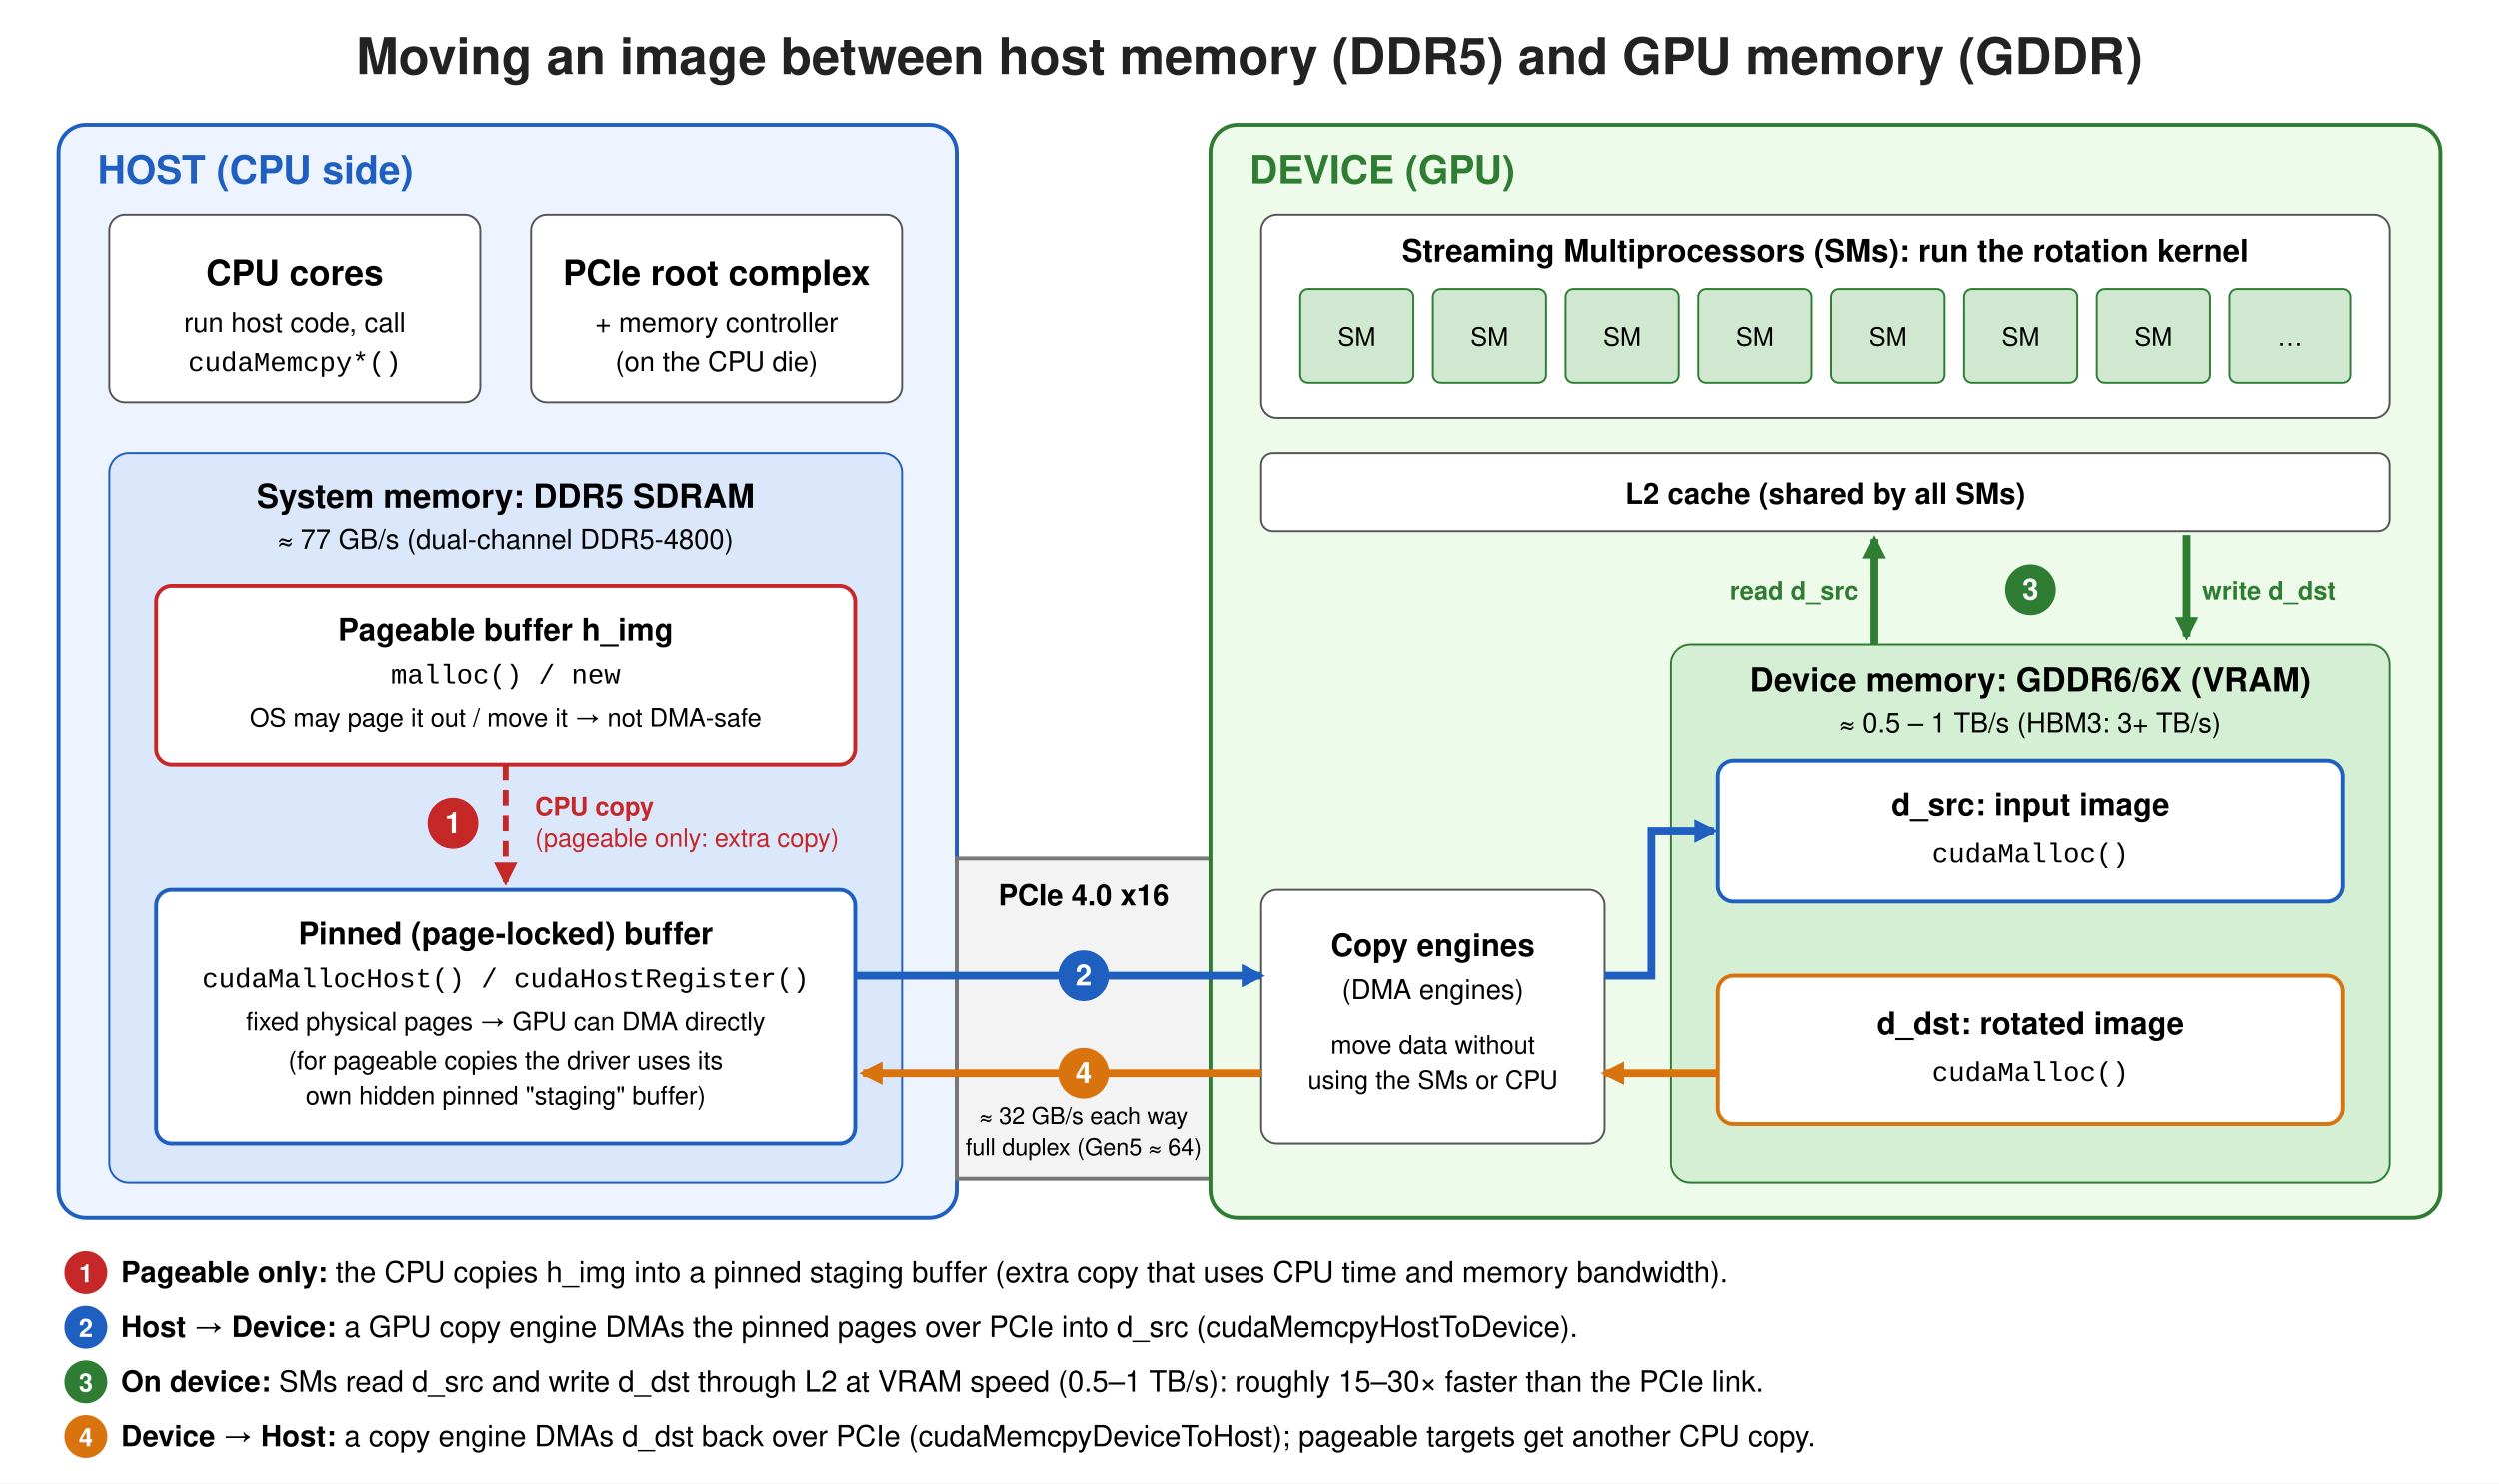
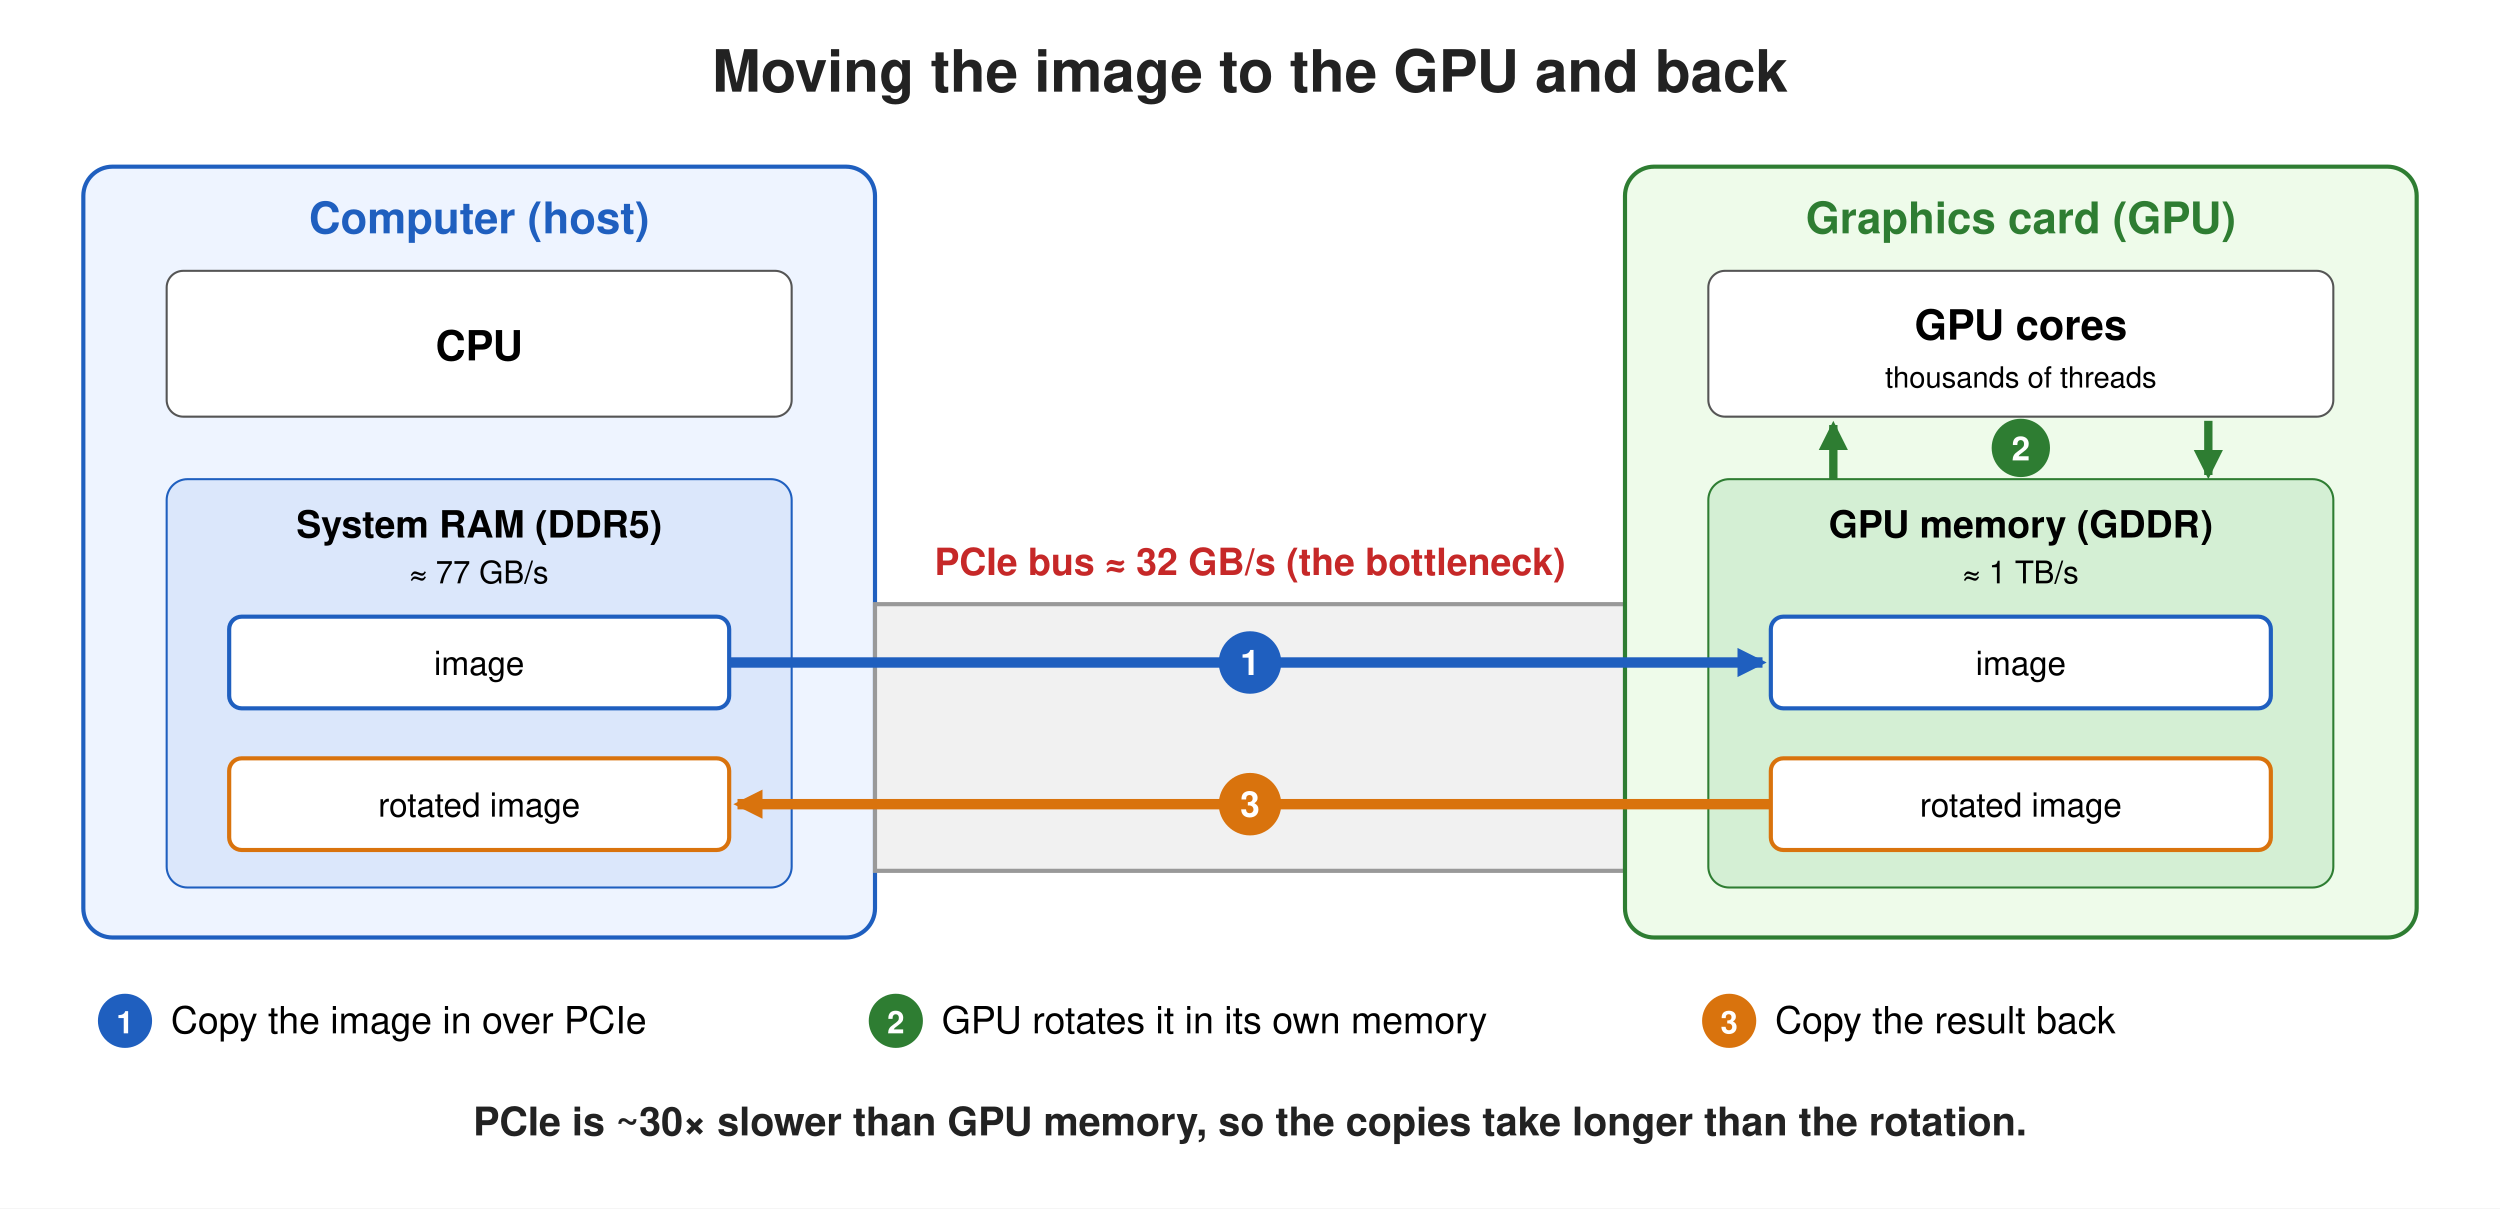
- <svg xmlns="http://www.w3.org/2000/svg" width="1280" height="760" viewBox="0 0 1280 760" font-family="Helvetica, Arial, sans-serif">
+ <svg xmlns="http://www.w3.org/2000/svg" width="1200" height="580" viewBox="0 0 1200 580" font-family="Helvetica, Arial, sans-serif">
  <defs>
-     <marker id="aBlue" markerWidth="12" markerHeight="12" refX="10" refY="6" orient="auto" markerUnits="userSpaceOnUse">
-       <path d="M0,0 L12,6 L0,12 z" fill="#1f5fbf" />
+     <marker id="aBlue" markerWidth="14" markerHeight="14" refX="12" refY="7" orient="auto" markerUnits="userSpaceOnUse">
+       <path d="M0,0 L14,7 L0,14 z" fill="#1f5fbf" />
    </marker>
-     <marker id="aOrange" markerWidth="12" markerHeight="12" refX="10" refY="6" orient="auto" markerUnits="userSpaceOnUse">
-       <path d="M0,0 L12,6 L0,12 z" fill="#d9730d" />
+     <marker id="aOrange" markerWidth="14" markerHeight="14" refX="12" refY="7" orient="auto" markerUnits="userSpaceOnUse">
+       <path d="M0,0 L14,7 L0,14 z" fill="#d9730d" />
    </marker>
-     <marker id="aRed" markerWidth="12" markerHeight="12" refX="10" refY="6" orient="auto" markerUnits="userSpaceOnUse">
-       <path d="M0,0 L12,6 L0,12 z" fill="#c62828" />
-     </marker>
-     <marker id="aGreen" markerWidth="12" markerHeight="12" refX="10" refY="6" orient="auto" markerUnits="userSpaceOnUse">
-       <path d="M0,0 L12,6 L0,12 z" fill="#2e7d32" />
+     <marker id="aGreen" markerWidth="14" markerHeight="14" refX="12" refY="7" orient="auto" markerUnits="userSpaceOnUse">
+       <path d="M0,0 L14,7 L0,14 z" fill="#2e7d32" />
    </marker>
  </defs>
-   <rect width="1280" height="760" fill="#ffffff" />
-   <text x="640" y="38" text-anchor="middle" font-size="26" font-weight="bold" fill="#222">Moving an image between host memory (DDR5) and GPU memory (GDDR)</text>
-   <rect x="30" y="64" width="460" height="560" rx="14" fill="#eef4ff" stroke="#1f5fbf" stroke-width="2" />
-   <text x="50" y="94" font-size="20" font-weight="bold" fill="#1f5fbf">HOST (CPU side)</text>
-   <rect x="56" y="110" width="190" height="96" rx="8" fill="#fff" stroke="#555" />
-   <text x="151" y="146" text-anchor="middle" font-size="18" font-weight="bold">CPU cores</text>
-   <text x="151" y="170" text-anchor="middle" font-size="14">run host code, call</text>
-   <text x="151" y="190" text-anchor="middle" font-size="14" font-family="Courier New, monospace">cudaMemcpy*()</text>
-   <rect x="272" y="110" width="190" height="96" rx="8" fill="#fff" stroke="#555" />
-   <text x="367" y="146" text-anchor="middle" font-size="18" font-weight="bold">PCIe root complex</text>
-   <text x="367" y="170" text-anchor="middle" font-size="14">+ memory controller</text>
-   <text x="367" y="190" text-anchor="middle" font-size="14">(on the CPU die)</text>
-   <rect x="56" y="232" width="406" height="374" rx="10" fill="#dbe7fb" stroke="#1f5fbf" />
-   <text x="259" y="260" text-anchor="middle" font-size="17" font-weight="bold">System memory: DDR5 SDRAM</text>
-   <text x="259" y="281" text-anchor="middle" font-size="14">≈ 77 GB/s (dual-channel DDR5-4800)</text>
-   <rect x="80" y="300" width="358" height="92" rx="8" fill="#fff" stroke="#c62828" stroke-width="2" />
-   <text x="259" y="328" text-anchor="middle" font-size="16" font-weight="bold">Pageable buffer  h_img</text>
-   <text x="259" y="350" text-anchor="middle" font-size="14" font-family="Courier New, monospace">malloc() / new</text>
-   <text x="259" y="372" text-anchor="middle" font-size="13">OS may page it out / move it → not DMA-safe</text>
-   <rect x="80" y="456" width="358" height="130" rx="8" fill="#fff" stroke="#1f5fbf" stroke-width="2" />
-   <text x="259" y="484" text-anchor="middle" font-size="16" font-weight="bold">Pinned (page-locked) buffer</text>
-   <text x="259" y="506" text-anchor="middle" font-size="14" font-family="Courier New, monospace">cudaMallocHost() / cudaHostRegister()</text>
-   <text x="259" y="528" text-anchor="middle" font-size="13">fixed physical pages → GPU can DMA directly</text>
-   <text x="259" y="548" text-anchor="middle" font-size="13">(for pageable copies the driver uses its</text>
-   <text x="259" y="566" text-anchor="middle" font-size="13">own hidden pinned "staging" buffer)</text>
-   <line x1="259" y1="392" x2="259" y2="452" stroke="#c62828" stroke-width="3" stroke-dasharray="8,5" marker-end="url(#aRed)" />
-   <circle cx="232" cy="422" r="13" fill="#c62828" />
-   <text x="232" y="427" text-anchor="middle" font-size="15" font-weight="bold" fill="#fff">1</text>
-   <text x="274" y="418" font-size="13" fill="#c62828" font-weight="bold">CPU copy</text>
-   <text x="274" y="434" font-size="13" fill="#c62828">(pageable only: extra copy)</text>
-   <rect x="490" y="440" width="130" height="164" fill="#f3f3f3" stroke="#777" stroke-width="2" />
-   <text x="555" y="464" text-anchor="middle" font-size="15" font-weight="bold">PCIe 4.0 x16</text>
-   <text x="555" y="576" text-anchor="middle" font-size="12">≈ 32 GB/s each way</text>
-   <text x="555" y="592" text-anchor="middle" font-size="12">full duplex (Gen5 ≈ 64)</text>
-   <rect x="620" y="64" width="630" height="560" rx="14" fill="#eefbea" stroke="#2e7d32" stroke-width="2" />
-   <text x="640" y="94" font-size="20" font-weight="bold" fill="#2e7d32">DEVICE (GPU)</text>
-   <rect x="646" y="110" width="578" height="104" rx="8" fill="#fff" stroke="#555" />
-   <text x="935" y="134" text-anchor="middle" font-size="16" font-weight="bold">Streaming Multiprocessors (SMs): run the rotation kernel</text>
-   <g fill="#cfe8cf" stroke="#2e7d32">
-     <rect x="666" y="148" width="58" height="48" rx="4" />
-     <rect x="734" y="148" width="58" height="48" rx="4" />
-     <rect x="802" y="148" width="58" height="48" rx="4" />
-     <rect x="870" y="148" width="58" height="48" rx="4" />
-     <rect x="938" y="148" width="58" height="48" rx="4" />
-     <rect x="1006" y="148" width="58" height="48" rx="4" />
-     <rect x="1074" y="148" width="58" height="48" rx="4" />
-     <rect x="1142" y="148" width="62" height="48" rx="4" />
+   <rect width="1200" height="580" fill="#ffffff" />
+   <text x="600" y="44" text-anchor="middle" font-size="28" font-weight="bold" fill="#222">Moving the image to the GPU and back</text>
+   <rect x="40" y="80" width="380" height="370" rx="14" fill="#eef4ff" stroke="#1f5fbf" stroke-width="2" />
+   <text x="230" y="112" text-anchor="middle" font-size="21" font-weight="bold" fill="#1f5fbf">Computer (host)</text>
+   <rect x="80" y="130" width="300" height="70" rx="8" fill="#fff" stroke="#555" />
+   <text x="230" y="173" text-anchor="middle" font-size="20" font-weight="bold">CPU</text>
+   <rect x="80" y="230" width="300" height="196" rx="10" fill="#dbe7fb" stroke="#1f5fbf" />
+   <text x="230" y="258" text-anchor="middle" font-size="18" font-weight="bold">System RAM (DDR5)</text>
+   <text x="230" y="280" text-anchor="middle" font-size="15">≈ 77 GB/s</text>
+   <rect x="110" y="296" width="240" height="44" rx="6" fill="#fff" stroke="#1f5fbf" stroke-width="2" />
+   <text x="230" y="324" text-anchor="middle" font-size="16">image</text>
+   <rect x="110" y="364" width="240" height="44" rx="6" fill="#fff" stroke="#d9730d" stroke-width="2" />
+   <text x="230" y="392" text-anchor="middle" font-size="16">rotated image</text>
+   <rect x="420" y="290" width="360" height="128" fill="#f1f1f1" stroke="#999" stroke-width="2" />
+   <text x="600" y="276" text-anchor="middle" font-size="18" font-weight="bold" fill="#c62828">PCIe bus ≈ 32 GB/s (the bottleneck)</text>
+   <rect x="780" y="80" width="380" height="370" rx="14" fill="#eefbea" stroke="#2e7d32" stroke-width="2" />
+   <text x="970" y="112" text-anchor="middle" font-size="21" font-weight="bold" fill="#2e7d32">Graphics card (GPU)</text>
+   <rect x="820" y="130" width="300" height="70" rx="8" fill="#fff" stroke="#555" />
+   <text x="970" y="163" text-anchor="middle" font-size="20" font-weight="bold">GPU cores</text>
+   <text x="970" y="186" text-anchor="middle" font-size="14">thousands of threads</text>
+   <rect x="820" y="230" width="300" height="196" rx="10" fill="#d4efd4" stroke="#2e7d32" />
+   <text x="970" y="258" text-anchor="middle" font-size="18" font-weight="bold">GPU memory (GDDR)</text>
+   <text x="970" y="280" text-anchor="middle" font-size="15">≈ 1 TB/s</text>
+   <rect x="850" y="296" width="240" height="44" rx="6" fill="#fff" stroke="#1f5fbf" stroke-width="2" />
+   <text x="970" y="324" text-anchor="middle" font-size="16">image</text>
+   <rect x="850" y="364" width="240" height="44" rx="6" fill="#fff" stroke="#d9730d" stroke-width="2" />
+   <text x="970" y="392" text-anchor="middle" font-size="16">rotated image</text>
+   <line x1="350" y1="318" x2="846" y2="318" stroke="#1f5fbf" stroke-width="5" marker-end="url(#aBlue)" />
+   <circle cx="600" cy="318" r="15" fill="#1f5fbf" />
+   <text x="600" y="324" text-anchor="middle" font-size="17" font-weight="bold" fill="#fff">1</text>
+   <line x1="850" y1="386" x2="354" y2="386" stroke="#d9730d" stroke-width="5" marker-end="url(#aOrange)" />
+   <circle cx="600" cy="386" r="15" fill="#d9730d" />
+   <text x="600" y="392" text-anchor="middle" font-size="17" font-weight="bold" fill="#fff">3</text>
+   <line x1="880" y1="230" x2="880" y2="204" stroke="#2e7d32" stroke-width="4" marker-end="url(#aGreen)" />
+   <line x1="1060" y1="202" x2="1060" y2="228" stroke="#2e7d32" stroke-width="4" marker-end="url(#aGreen)" />
+   <circle cx="970" cy="215" r="14" fill="#2e7d32" />
+   <text x="970" y="221" text-anchor="middle" font-size="16" font-weight="bold" fill="#fff">2</text>
+   <g font-size="18">
+     <circle cx="60" cy="490" r="13" fill="#1f5fbf" />
+     <text x="60" y="496" text-anchor="middle" font-size="15" font-weight="bold" fill="#fff">1</text>
+     <text x="82" y="496">Copy the image in over PCIe</text>
+     <circle cx="430" cy="490" r="13" fill="#2e7d32" />
+     <text x="430" y="496" text-anchor="middle" font-size="15" font-weight="bold" fill="#fff">2</text>
+     <text x="452" y="496">GPU rotates it in its own memory</text>
+     <circle cx="830" cy="490" r="13" fill="#d9730d" />
+     <text x="830" y="496" text-anchor="middle" font-size="15" font-weight="bold" fill="#fff">3</text>
+     <text x="852" y="496">Copy the result back</text>
  </g>
-   <g font-size="13" text-anchor="middle">
-     <text x="695" y="177">SM</text>
-     <text x="763" y="177">SM</text>
-     <text x="831" y="177">SM</text>
-     <text x="899" y="177">SM</text>
-     <text x="967" y="177">SM</text>
-     <text x="1035" y="177">SM</text>
-     <text x="1103" y="177">SM</text>
-     <text x="1173" y="177">…</text>
-   </g>
-   <rect x="646" y="232" width="578" height="40" rx="6" fill="#fff" stroke="#555" />
-   <text x="935" y="258" text-anchor="middle" font-size="15" font-weight="bold">L2 cache (shared by all SMs)</text>
-   <rect x="646" y="456" width="176" height="130" rx="8" fill="#fff" stroke="#555" />
-   <text x="734" y="490" text-anchor="middle" font-size="16" font-weight="bold">Copy engines</text>
-   <text x="734" y="512" text-anchor="middle" font-size="14">(DMA engines)</text>
-   <text x="734" y="540" text-anchor="middle" font-size="13">move data without</text>
-   <text x="734" y="558" text-anchor="middle" font-size="13">using the SMs or CPU</text>
-   <rect x="856" y="330" width="368" height="276" rx="10" fill="#d4efd4" stroke="#2e7d32" />
-   <text x="1040" y="354" text-anchor="middle" font-size="17" font-weight="bold">Device memory: GDDR6/6X (VRAM)</text>
-   <text x="1040" y="375" text-anchor="middle" font-size="14">≈ 0.5 – 1 TB/s  (HBM3: 3+ TB/s)</text>
-   <rect x="880" y="390" width="320" height="72" rx="8" fill="#fff" stroke="#1f5fbf" stroke-width="2" />
-   <text x="1040" y="418" text-anchor="middle" font-size="16" font-weight="bold">d_src: input image</text>
-   <text x="1040" y="442" text-anchor="middle" font-size="14" font-family="Courier New, monospace">cudaMalloc()</text>
-   <rect x="880" y="500" width="320" height="76" rx="8" fill="#fff" stroke="#d9730d" stroke-width="2" />
-   <text x="1040" y="530" text-anchor="middle" font-size="16" font-weight="bold">d_dst: rotated image</text>
-   <text x="1040" y="554" text-anchor="middle" font-size="14" font-family="Courier New, monospace">cudaMalloc()</text>
-   <polyline points="438,500 646,500" fill="none" stroke="#1f5fbf" stroke-width="4" marker-end="url(#aBlue)" />
-   <polyline points="822,500 846,500 846,426 878,426" fill="none" stroke="#1f5fbf" stroke-width="4" marker-end="url(#aBlue)" />
-   <circle cx="555" cy="500" r="13" fill="#1f5fbf" />
-   <text x="555" y="505" text-anchor="middle" font-size="15" font-weight="bold" fill="#fff">2</text>
-   <polyline points="880,550 822,550" fill="none" stroke="#d9730d" stroke-width="4" marker-end="url(#aOrange)" />
-   <polyline points="646,550 442,550" fill="none" stroke="#d9730d" stroke-width="4" marker-end="url(#aOrange)" />
-   <circle cx="555" cy="550" r="13" fill="#d9730d" />
-   <text x="555" y="555" text-anchor="middle" font-size="15" font-weight="bold" fill="#fff">4</text>
-   <line x1="960" y1="330" x2="960" y2="276" stroke="#2e7d32" stroke-width="4" marker-end="url(#aGreen)" />
-   <line x1="1120" y1="274" x2="1120" y2="326" stroke="#2e7d32" stroke-width="4" marker-end="url(#aGreen)" />
-   <circle cx="1040" cy="302" r="13" fill="#2e7d32" />
-   <text x="1040" y="307" text-anchor="middle" font-size="15" font-weight="bold" fill="#fff">3</text>
-   <text x="952" y="307" text-anchor="end" font-size="13" fill="#2e7d32" font-weight="bold">read d_src</text>
-   <text x="1128" y="307" font-size="13" fill="#2e7d32" font-weight="bold">write d_dst</text>
-   <g font-size="15">
-     <circle cx="44" cy="652" r="11" fill="#c62828" />
-     <text x="44" y="657" text-anchor="middle" font-size="13" font-weight="bold" fill="#fff">1</text>
-     <text x="62" y="657">
-       <tspan font-weight="bold">Pageable only:</tspan> the CPU copies h_img into a pinned staging buffer (extra copy that uses CPU time and memory bandwidth).</text>
-     <circle cx="44" cy="680" r="11" fill="#1f5fbf" />
-     <text x="44" y="685" text-anchor="middle" font-size="13" font-weight="bold" fill="#fff">2</text>
-     <text x="62" y="685">
-       <tspan font-weight="bold">Host → Device:</tspan> a GPU copy engine DMAs the pinned pages over PCIe into d_src (cudaMemcpyHostToDevice).</text>
-     <circle cx="44" cy="708" r="11" fill="#2e7d32" />
-     <text x="44" y="713" text-anchor="middle" font-size="13" font-weight="bold" fill="#fff">3</text>
-     <text x="62" y="713">
-       <tspan font-weight="bold">On device:</tspan> SMs read d_src and write d_dst through L2 at VRAM speed (0.5–1 TB/s): roughly 15–30× faster than the PCIe link.</text>
-     <circle cx="44" cy="736" r="11" fill="#d9730d" />
-     <text x="44" y="741" text-anchor="middle" font-size="13" font-weight="bold" fill="#fff">4</text>
-     <text x="62" y="741">
-       <tspan font-weight="bold">Device → Host:</tspan> a copy engine DMAs d_dst back over PCIe (cudaMemcpyDeviceToHost); pageable targets get another CPU copy.</text>
-   </g>
+   <text x="600" y="545" text-anchor="middle" font-size="19" font-weight="bold" fill="#222">PCIe is ~30× slower than GPU memory, so the copies take longer than the rotation.</text>
</svg>
